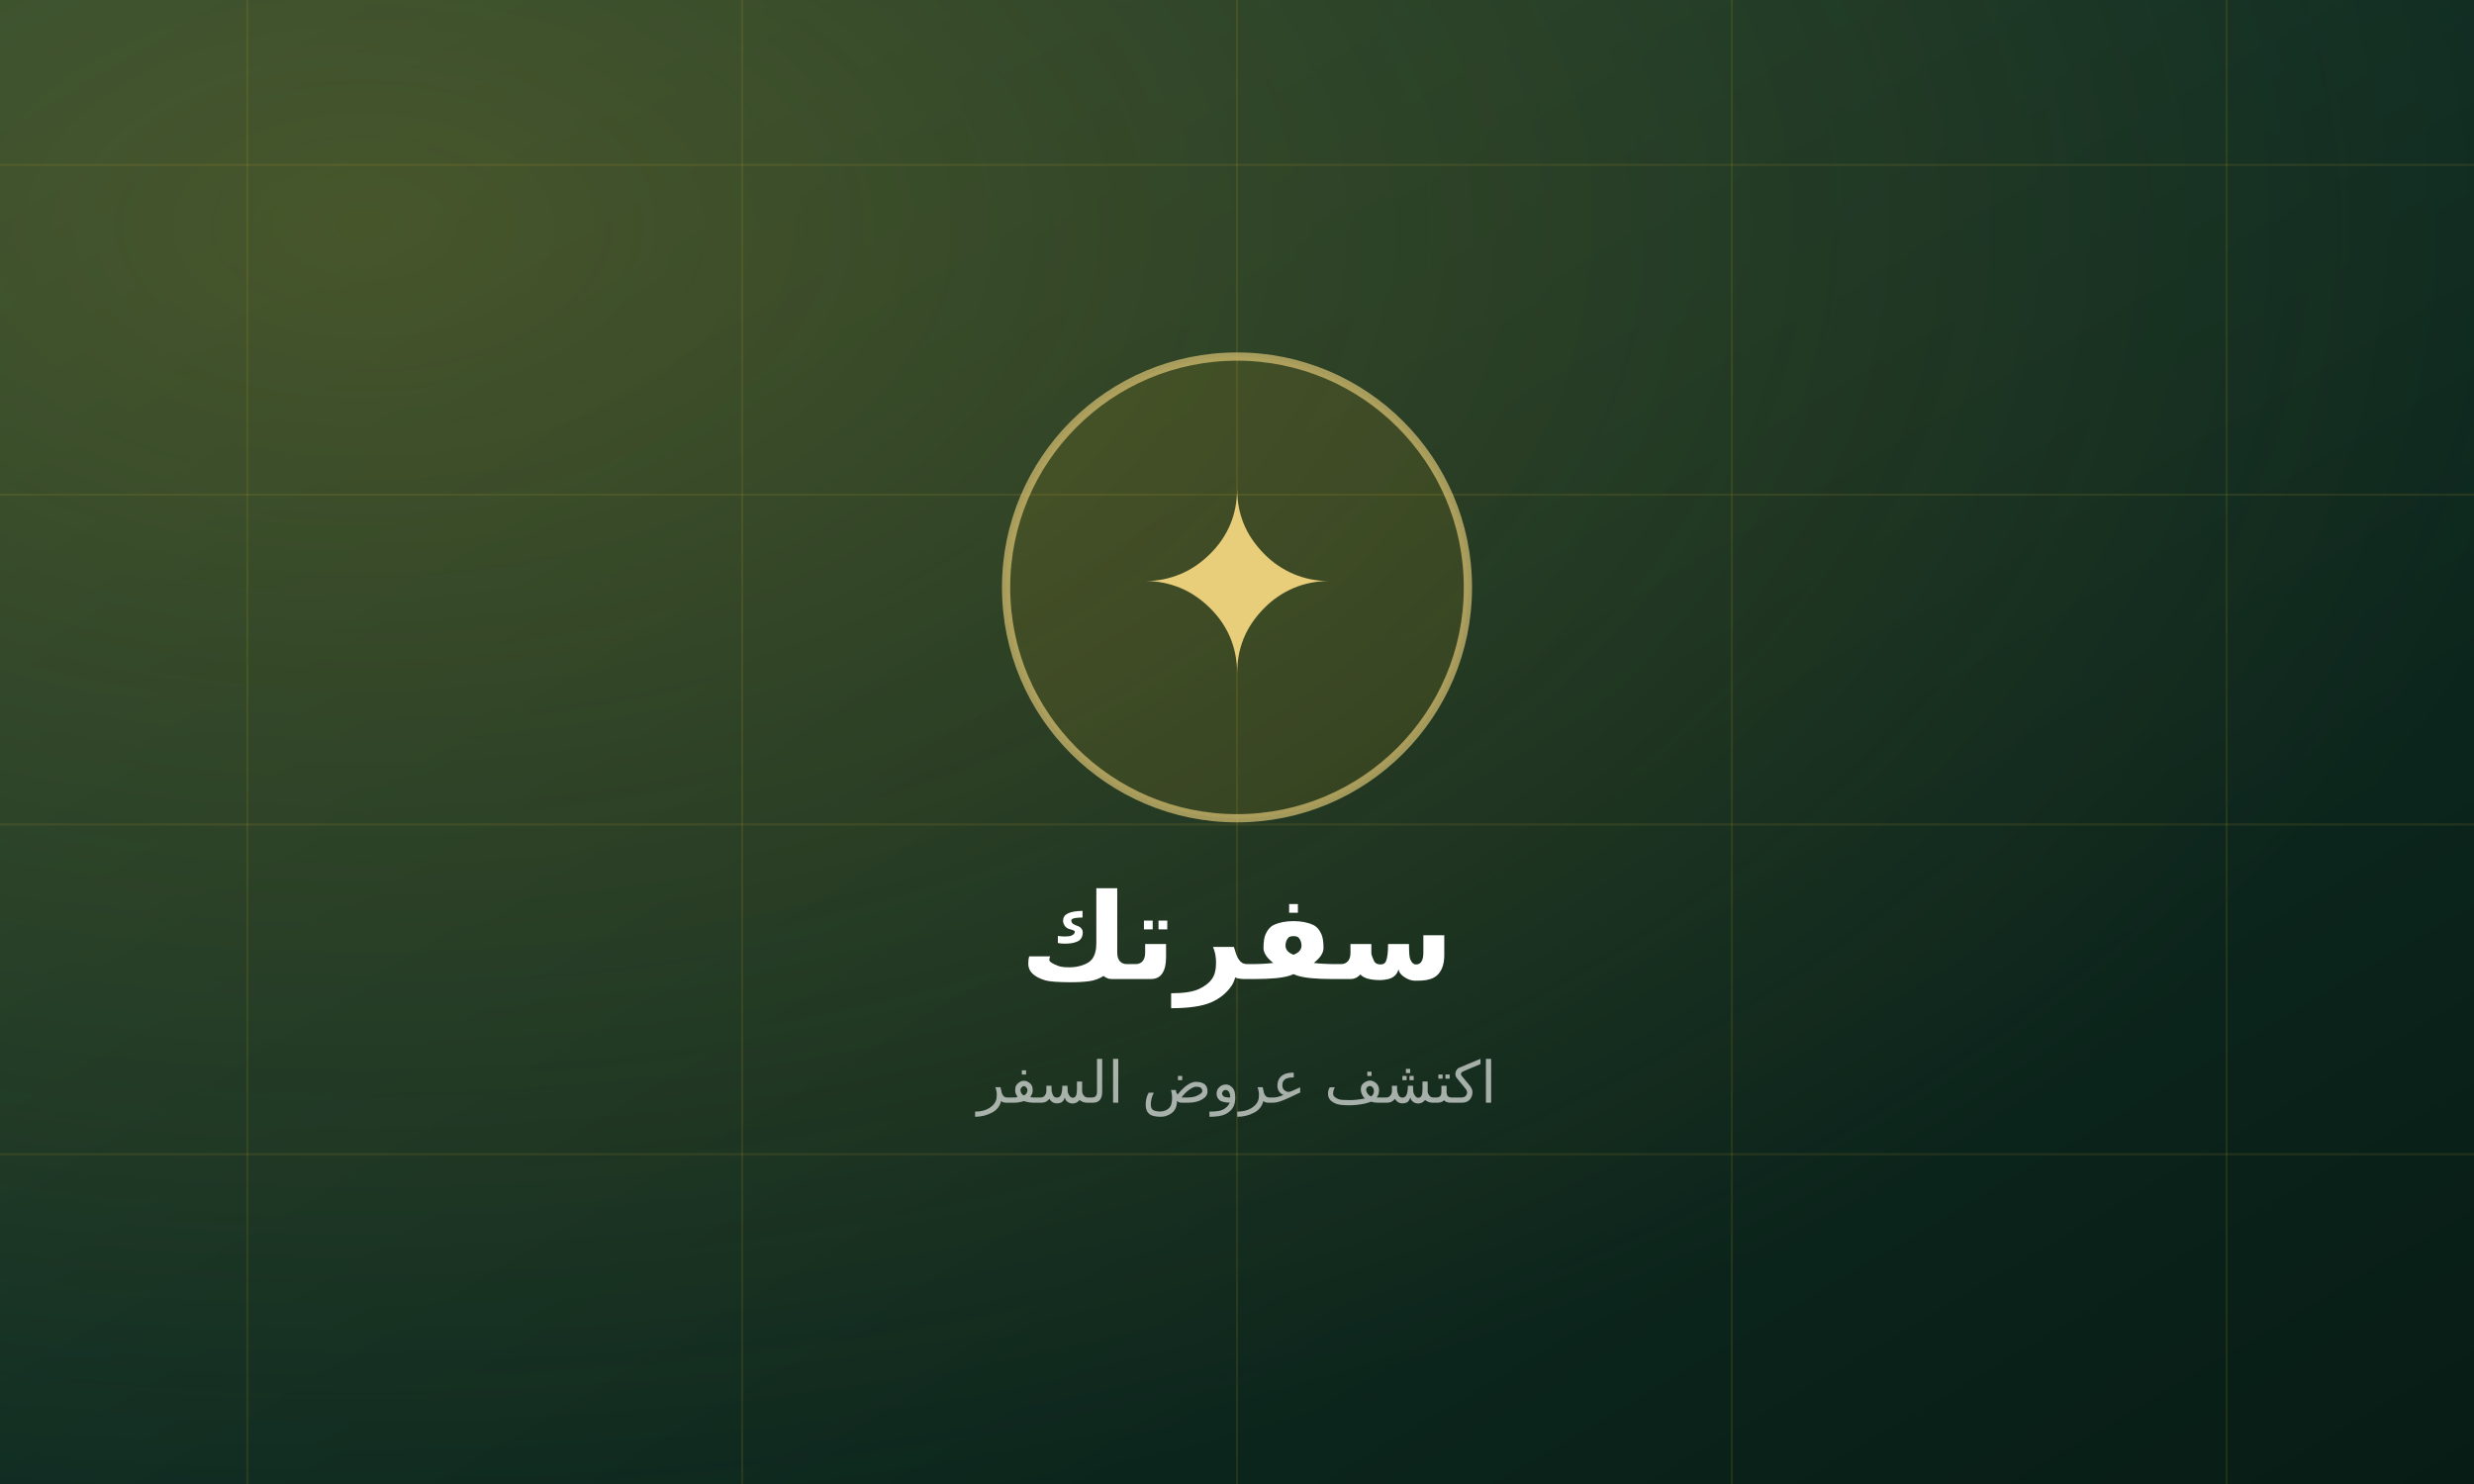
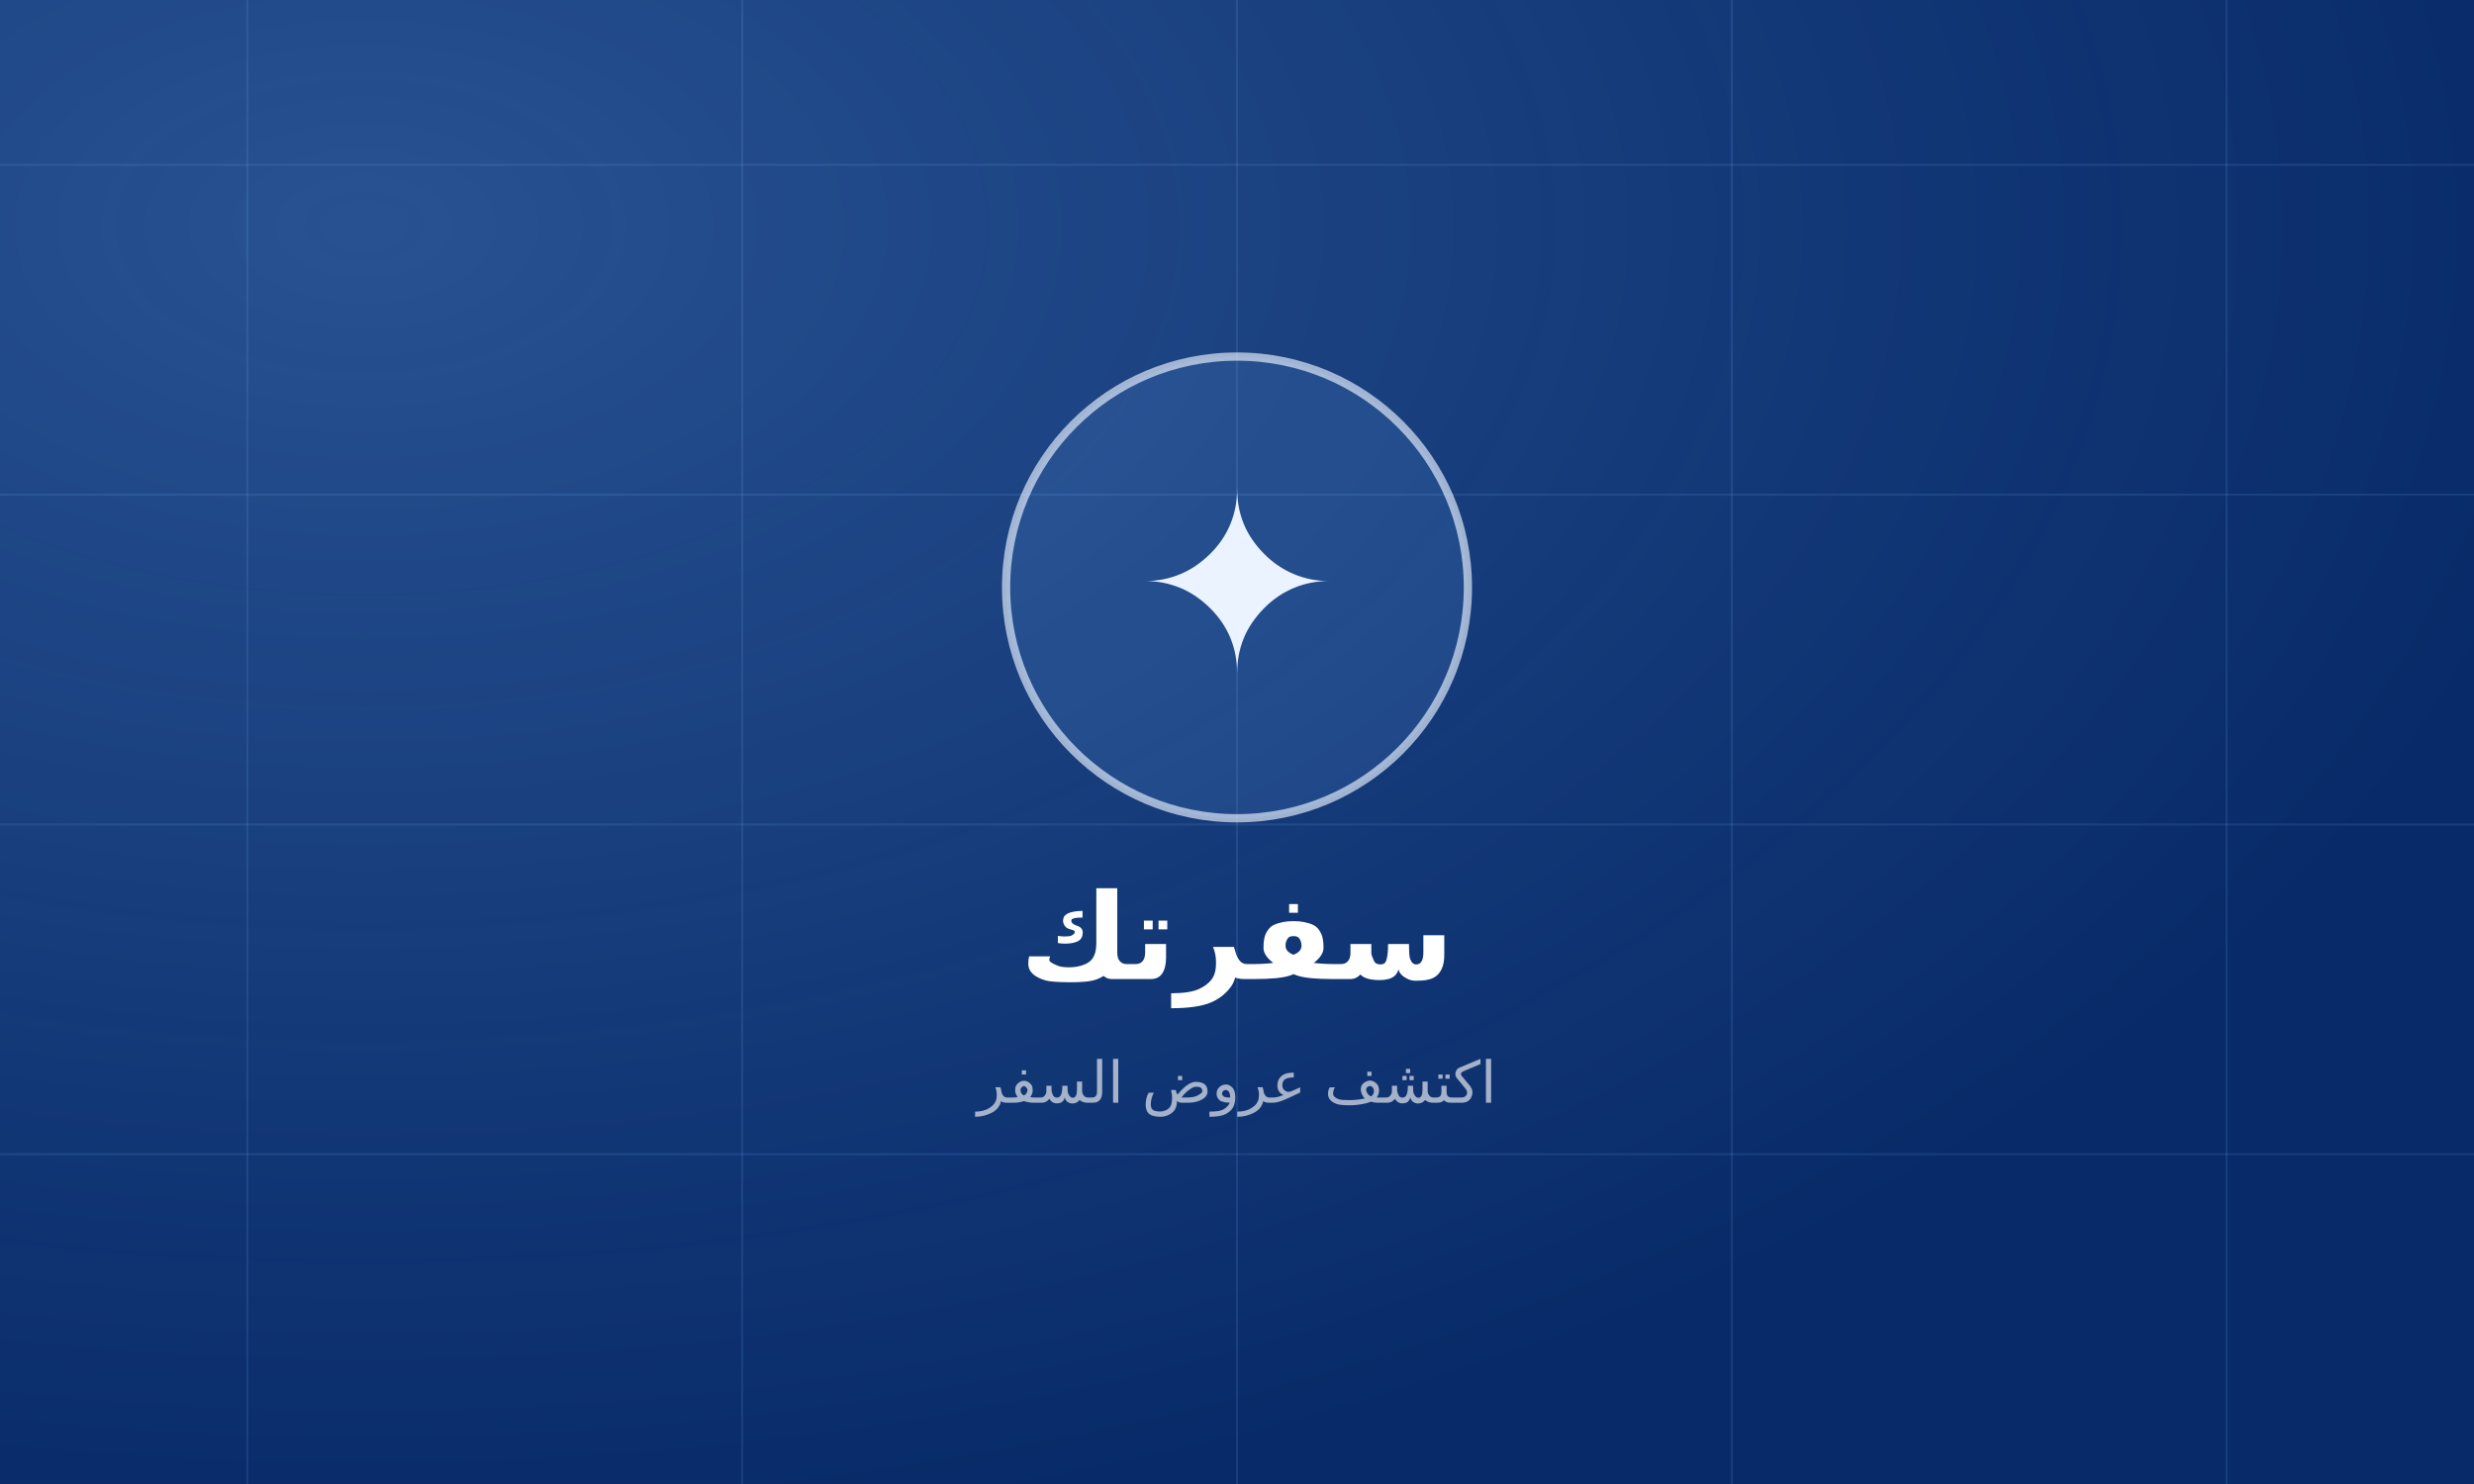
<svg xmlns="http://www.w3.org/2000/svg" viewBox="0 0 1200 720" role="img" aria-labelledby="t d">
  <defs>
    <linearGradient id="g" x1="0" y1="0" x2="1" y2="1">
-       <stop stop-color="#173d31" />
-       <stop offset="1" stop-color="#071c15" />
+       <stop stop-color="#082a68" />
+       <stop offset="1" stop-color="#082a68" />
    </linearGradient>
    <radialGradient id="r" cx=".15" cy=".15" r=".9">
-       <stop stop-color="#c9a227" stop-opacity=".28" />
-       <stop offset="1" stop-color="#c9a227" stop-opacity="0" />
+       <stop stop-color="#79b8ff" stop-opacity=".28" />
+       <stop offset="1" stop-color="#79b8ff" stop-opacity="0" />
    </radialGradient>
  </defs>
  <rect width="1200" height="720" fill="url(#g)" />
  <rect width="1200" height="720" fill="url(#r)" />
-   <g fill="none" stroke="#c9a227" stroke-opacity=".13">
+   <g fill="none" stroke="#79b8ff" stroke-opacity=".13">
    <path d="M0 80h1200M0 240h1200M0 400h1200M0 560h1200" />
    <path d="M120 0v720M360 0v720M600 0v720M840 0v720M1080 0v720" />
  </g>
-   <circle cx="600" cy="285" r="112" fill="#c9a227" fill-opacity=".12" stroke="#e8cd7a" stroke-opacity=".65" stroke-width="4" />
-   <text x="600" y="325" text-anchor="middle" fill="#e8cd7a" font-family="Arial,Tahoma,sans-serif" font-size="118">✦</text>
+   <circle cx="600" cy="285" r="112" fill="#79b8ff" fill-opacity=".12" stroke="#eaf3ff" stroke-opacity=".65" stroke-width="4" />
+   <text x="600" y="325" text-anchor="middle" fill="#eaf3ff" font-family="Arial,Tahoma,sans-serif" font-size="118">✦</text>
  <text x="600" y="475" text-anchor="middle" fill="#fff" font-family="Tahoma,Arial,sans-serif" font-size="58" font-weight="700">سفرتك</text>
  <text x="600" y="535" text-anchor="middle" fill="#fff" fill-opacity=".62" font-family="Tahoma,Arial,sans-serif" font-size="28">اكتشف عروض السفر</text>
</svg>
